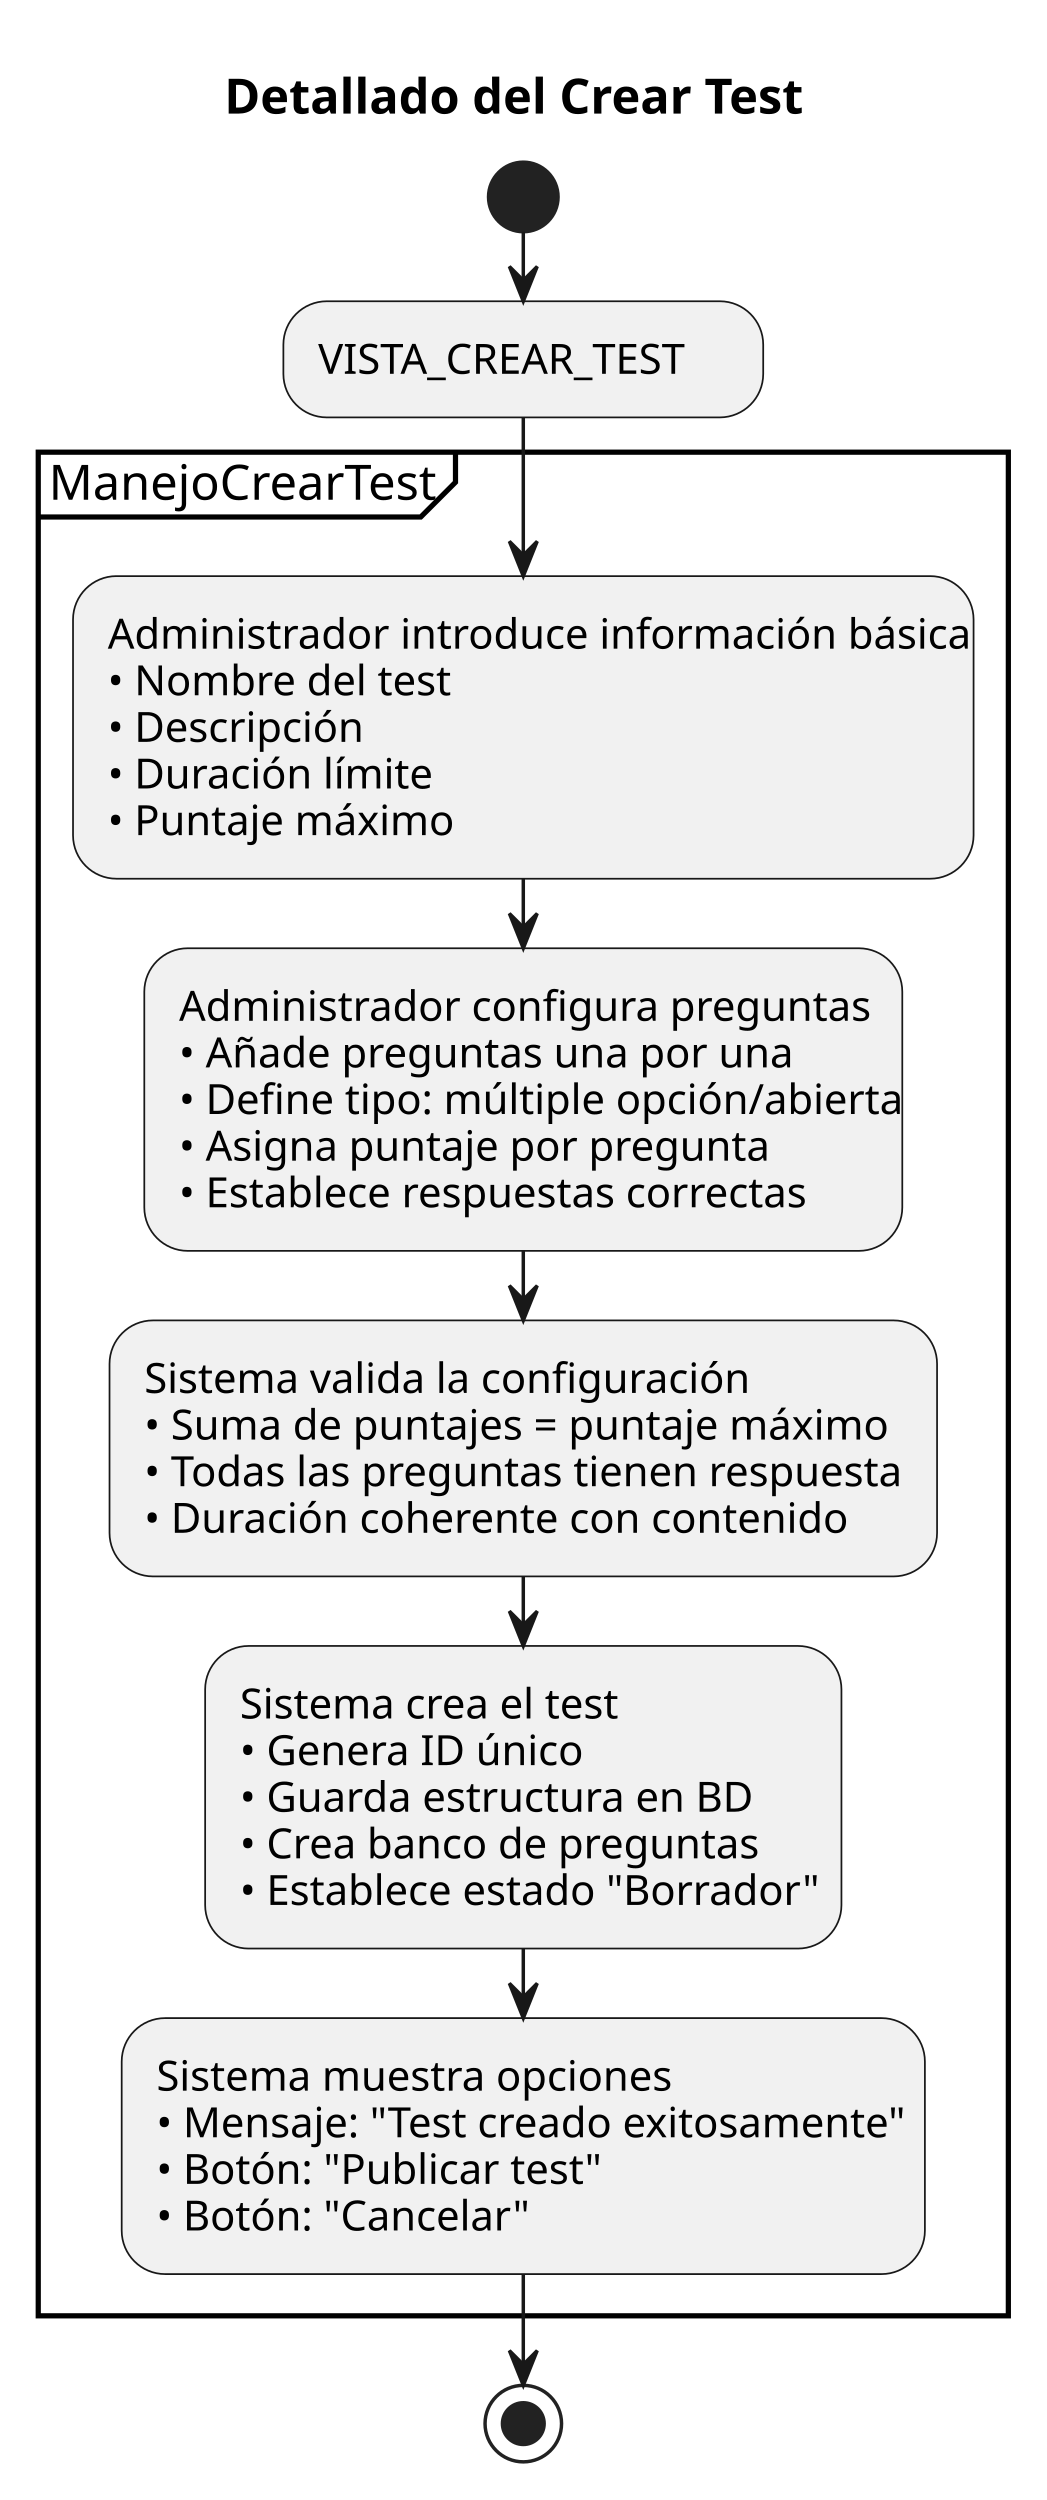
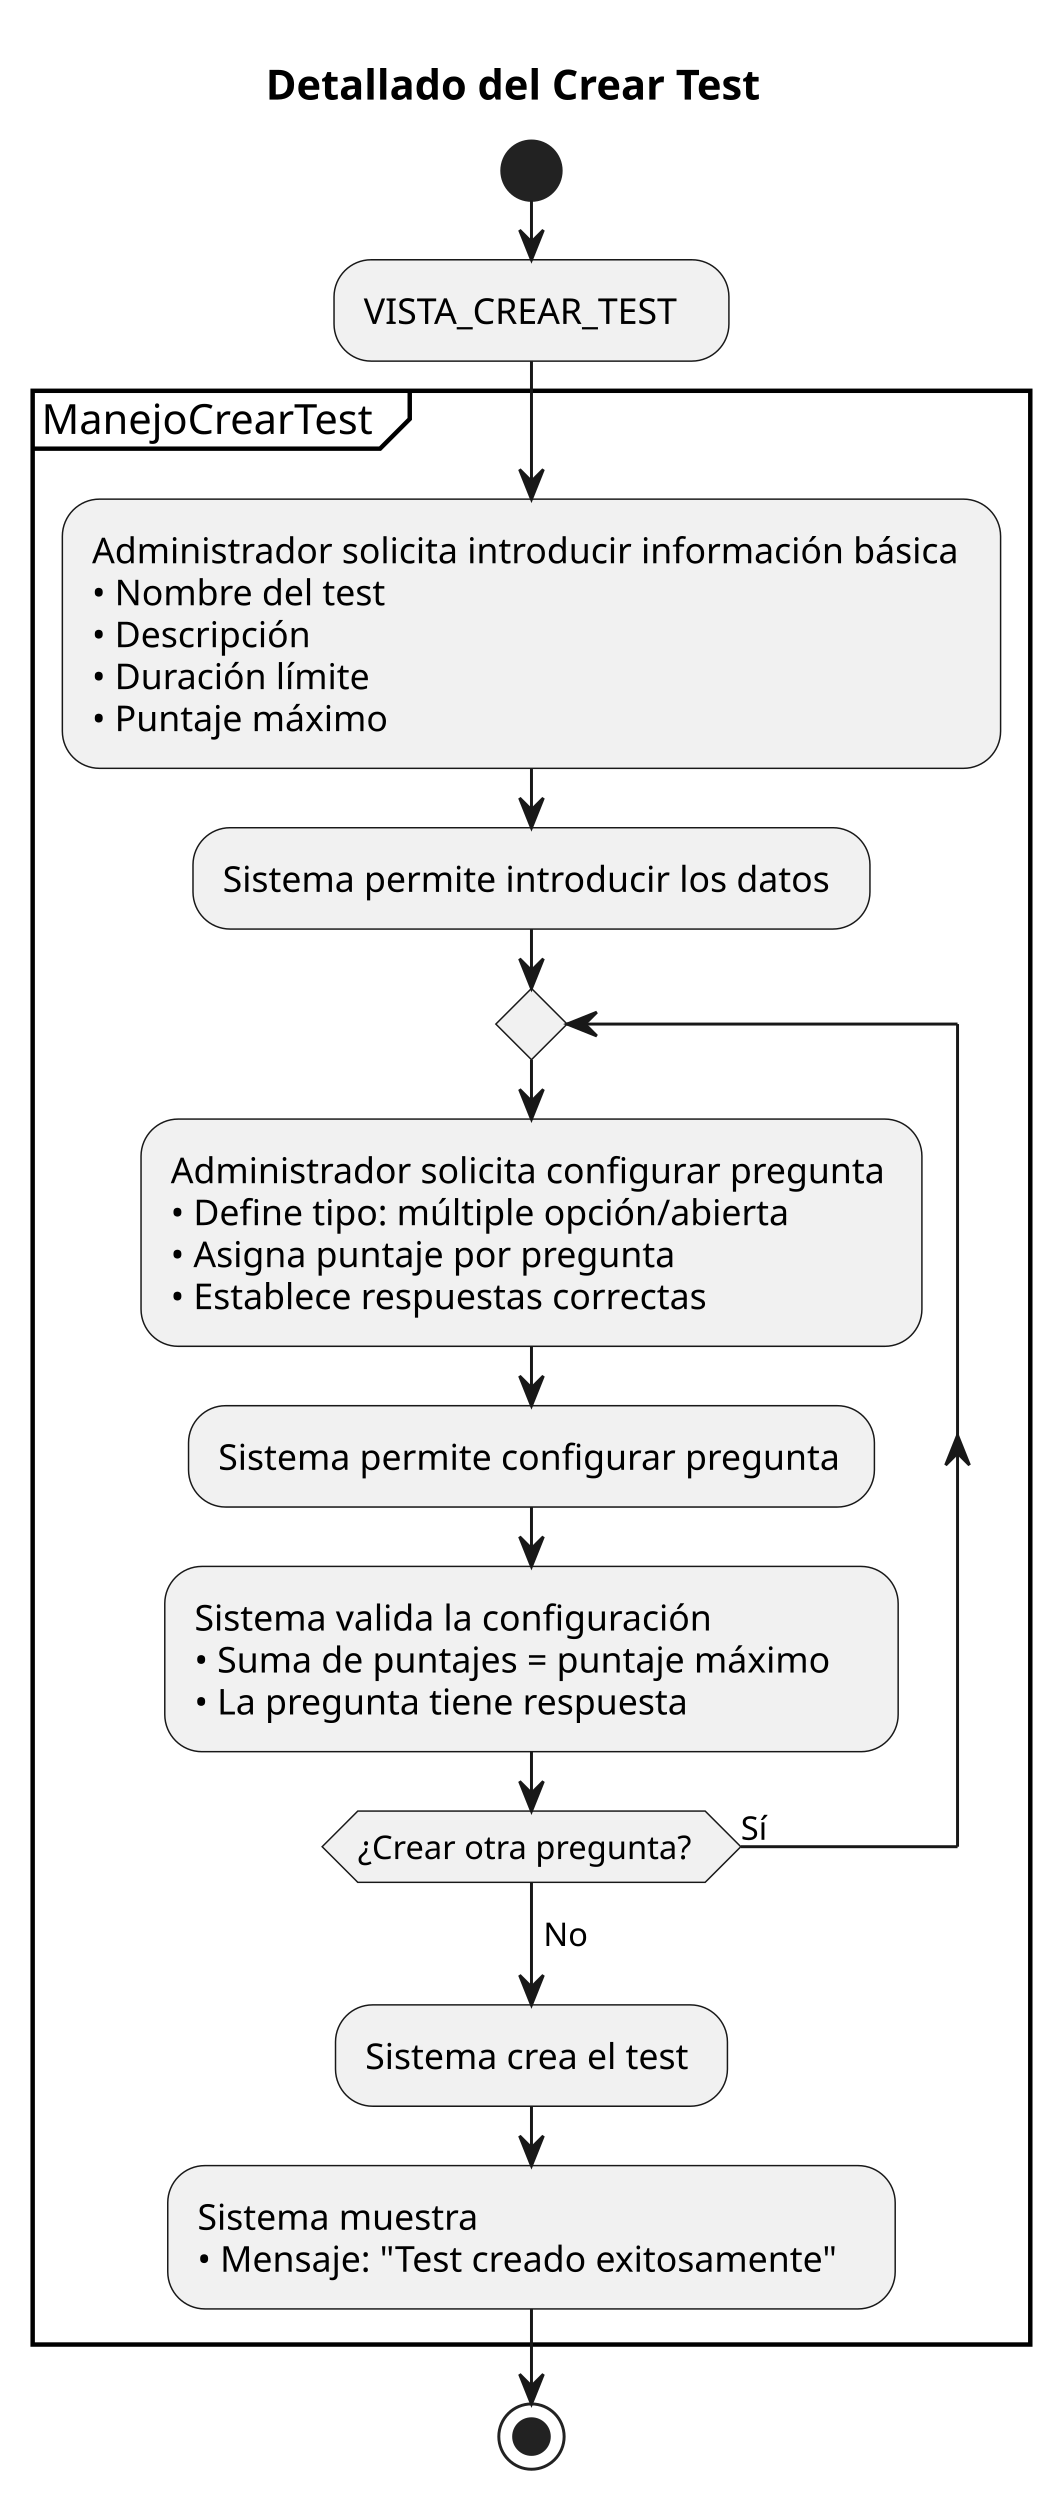
- <svg xmlns="http://www.w3.org/2000/svg" contentStyleType="text/css" height="719px" preserveAspectRatio="none" style="width:301px;height:719px;background:#FFFFFF;" version="1.1" viewBox="0 0 301 719" width="301px" zoomAndPan="magnify">
+ <svg xmlns="http://www.w3.org/2000/svg" contentStyleType="text/css" height="842px" preserveAspectRatio="none" style="width:358px;height:842px;background:#FFFFFF;" version="1.1" viewBox="0 0 358 842" width="358px" zoomAndPan="magnify">
  <defs />
  <g>
-     <text fill="#000000" font-family="sans-serif" font-size="14" font-weight="bold" lengthAdjust="spacing" textLength="169" x="64.5" y="32.674">Detallado del Crear Test</text>
-     <ellipse cx="150.5" cy="56.641" fill="#222222" rx="10" ry="10" style="stroke:#222222;stroke-width:1.0;" />
-     <rect fill="#F1F1F1" height="33.406" rx="12.5" ry="12.5" style="stroke:#181818;stroke-width:0.5;" width="138" x="81.5" y="86.641" />
-     <text fill="#000000" font-family="sans-serif" font-size="12" lengthAdjust="spacing" textLength="118" x="91.5" y="107.504">VISTA_CREAR_TEST</text>
-     <rect fill="none" height="535.984" style="stroke:#000000;stroke-width:1.5;" width="279" x="11" y="130.047" />
-     <path d="M131,130.047 L131,138.688 L121,148.688 L11,148.688 " fill="none" style="stroke:#000000;stroke-width:1.5;" />
-     <text fill="#000000" font-family="sans-serif" font-size="14" lengthAdjust="spacing" textLength="110" x="14" y="143.721">ManejoCrearTest</text>
-     <rect fill="#F1F1F1" height="87.031" rx="12.5" ry="12.5" style="stroke:#181818;stroke-width:0.5;" width="259" x="21" y="165.688" />
-     <text fill="#000000" font-family="sans-serif" font-size="12" lengthAdjust="spacing" textLength="239" x="31" y="186.551">Administrador introduce información básica</text>
-     <text fill="#000000" font-family="sans-serif" font-size="12" lengthAdjust="spacing" textLength="96" x="31" y="199.957">• Nombre del test</text>
-     <text fill="#000000" font-family="sans-serif" font-size="12" lengthAdjust="spacing" textLength="74" x="31" y="213.363">• Descripción</text>
-     <text fill="#000000" font-family="sans-serif" font-size="12" lengthAdjust="spacing" textLength="91" x="31" y="226.769">• Duración límite</text>
-     <text fill="#000000" font-family="sans-serif" font-size="12" lengthAdjust="spacing" textLength="97" x="31" y="240.176">• Puntaje máximo</text>
-     <rect fill="#F1F1F1" height="87.031" rx="12.5" ry="12.5" style="stroke:#181818;stroke-width:0.5;" width="218" x="41.5" y="272.719" />
-     <text fill="#000000" font-family="sans-serif" font-size="12" lengthAdjust="spacing" textLength="190" x="51.5" y="293.582">Administrador configura preguntas</text>
-     <text fill="#000000" font-family="sans-serif" font-size="12" lengthAdjust="spacing" textLength="171" x="51.5" y="306.988">• Añade preguntas una por una</text>
-     <text fill="#000000" font-family="sans-serif" font-size="12" lengthAdjust="spacing" textLength="198" x="51.5" y="320.394">• Define tipo: múltiple opción/abierta</text>
-     <text fill="#000000" font-family="sans-serif" font-size="12" lengthAdjust="spacing" textLength="163" x="51.5" y="333.801">• Asigna puntaje por pregunta</text>
-     <text fill="#000000" font-family="sans-serif" font-size="12" lengthAdjust="spacing" textLength="183" x="51.5" y="347.207">• Establece respuestas correctas</text>
-     <rect fill="#F1F1F1" height="73.625" rx="12.5" ry="12.5" style="stroke:#181818;stroke-width:0.5;" width="238" x="31.5" y="379.75" />
-     <text fill="#000000" font-family="sans-serif" font-size="12" lengthAdjust="spacing" textLength="171" x="41.5" y="400.613">Sistema valida la configuración</text>
-     <text fill="#000000" font-family="sans-serif" font-size="12" lengthAdjust="spacing" textLength="210" x="41.5" y="414.019">• Suma de puntajes = puntaje máximo</text>
-     <text fill="#000000" font-family="sans-serif" font-size="12" lengthAdjust="spacing" textLength="218" x="41.5" y="427.426">• Todas las preguntas tienen respuesta</text>
-     <text fill="#000000" font-family="sans-serif" font-size="12" lengthAdjust="spacing" textLength="196" x="41.5" y="440.832">• Duración coherente con contenido</text>
-     <rect fill="#F1F1F1" height="87.031" rx="12.5" ry="12.5" style="stroke:#181818;stroke-width:0.5;" width="183" x="59" y="473.375" />
-     <text fill="#000000" font-family="sans-serif" font-size="12" lengthAdjust="spacing" textLength="109" x="69" y="494.238">Sistema crea el test</text>
-     <text fill="#000000" font-family="sans-serif" font-size="12" lengthAdjust="spacing" textLength="97" x="69" y="507.644">• Genera ID único</text>
-     <text fill="#000000" font-family="sans-serif" font-size="12" lengthAdjust="spacing" textLength="144" x="69" y="521.051">• Guarda estructura en BD</text>
-     <text fill="#000000" font-family="sans-serif" font-size="12" lengthAdjust="spacing" textLength="148" x="69" y="534.457">• Crea banco de preguntas</text>
-     <text fill="#000000" font-family="sans-serif" font-size="12" lengthAdjust="spacing" textLength="163" x="69" y="547.863">• Establece estado "Borrador"</text>
-     <rect fill="#F1F1F1" height="73.625" rx="12.5" ry="12.5" style="stroke:#181818;stroke-width:0.5;" width="231" x="35" y="580.406" />
-     <text fill="#000000" font-family="sans-serif" font-size="12" lengthAdjust="spacing" textLength="149" x="45" y="601.269">Sistema muestra opciones</text>
-     <text fill="#000000" font-family="sans-serif" font-size="12" lengthAdjust="spacing" textLength="211" x="45" y="614.676">• Mensaje: "Test creado exitosamente"</text>
-     <text fill="#000000" font-family="sans-serif" font-size="12" lengthAdjust="spacing" textLength="122" x="45" y="628.082">• Botón: "Publicar test"</text>
-     <text fill="#000000" font-family="sans-serif" font-size="12" lengthAdjust="spacing" textLength="104" x="45" y="641.488">• Botón: "Cancelar"</text>
-     <ellipse cx="150.5" cy="697.031" fill="none" rx="11" ry="11" style="stroke:#222222;stroke-width:1.0;" />
-     <ellipse cx="150.5" cy="697.031" fill="#222222" rx="6" ry="6" style="stroke:#222222;stroke-width:1.0;" />
-     <line style="stroke:#181818;stroke-width:1.0;" x1="150.5" x2="150.5" y1="66.641" y2="86.641" />
-     <polygon fill="#181818" points="146.5,76.641,150.5,86.641,154.5,76.641,150.5,80.641" style="stroke:#181818;stroke-width:1.0;" />
-     <line style="stroke:#181818;stroke-width:1.0;" x1="150.5" x2="150.5" y1="252.719" y2="272.719" />
-     <polygon fill="#181818" points="146.5,262.719,150.5,272.719,154.5,262.719,150.5,266.719" style="stroke:#181818;stroke-width:1.0;" />
-     <line style="stroke:#181818;stroke-width:1.0;" x1="150.5" x2="150.5" y1="359.75" y2="379.75" />
-     <polygon fill="#181818" points="146.5,369.75,150.5,379.75,154.5,369.75,150.5,373.75" style="stroke:#181818;stroke-width:1.0;" />
-     <line style="stroke:#181818;stroke-width:1.0;" x1="150.5" x2="150.5" y1="453.375" y2="473.375" />
-     <polygon fill="#181818" points="146.5,463.375,150.5,473.375,154.5,463.375,150.5,467.375" style="stroke:#181818;stroke-width:1.0;" />
-     <line style="stroke:#181818;stroke-width:1.0;" x1="150.5" x2="150.5" y1="560.406" y2="580.406" />
-     <polygon fill="#181818" points="146.5,570.406,150.5,580.406,154.5,570.406,150.5,574.406" style="stroke:#181818;stroke-width:1.0;" />
-     <line style="stroke:#181818;stroke-width:1.0;" x1="150.5" x2="150.5" y1="120.047" y2="165.688" />
-     <polygon fill="#181818" points="146.5,155.688,150.5,165.688,154.5,155.688,150.5,159.688" style="stroke:#181818;stroke-width:1.0;" />
-     <line style="stroke:#181818;stroke-width:1.0;" x1="150.5" x2="150.5" y1="654.031" y2="686.031" />
-     <polygon fill="#181818" points="146.5,676.031,150.5,686.031,154.5,676.031,150.5,680.031" style="stroke:#181818;stroke-width:1.0;" />
+     <text fill="#000000" font-family="sans-serif" font-size="14" font-weight="bold" lengthAdjust="spacing" textLength="176" x="89.5" y="33.535">Detallado del Crear Test</text>
+     <ellipse cx="179" cy="57.488" fill="#222222" rx="10" ry="10" style="stroke:#222222;stroke-width:1.0;" />
+     <rect fill="#F1F1F1" height="34.133" rx="12.5" ry="12.5" style="stroke:#181818;stroke-width:0.5;" width="133" x="112.5" y="87.488" />
+     <text fill="#000000" font-family="sans-serif" font-size="12" lengthAdjust="spacing" textLength="113" x="122.5" y="109.09">VISTA_CREAR_TEST</text>
+     <rect fill="none" height="658.021" style="stroke:#000000;stroke-width:1.5;" width="336" x="11" y="131.621" />
+     <path d="M138,131.621 L138,141.109 L128,151.109 L11,151.109 " fill="none" style="stroke:#000000;stroke-width:1.5;" />
+     <text fill="#000000" font-family="sans-serif" font-size="14" lengthAdjust="spacing" textLength="117" x="14" y="146.156">ManejoCrearTest</text>
+     <rect fill="#F1F1F1" height="90.664" rx="12.5" ry="12.5" style="stroke:#181818;stroke-width:0.5;" width="316" x="21" y="168.109" />
+     <text fill="#000000" font-family="sans-serif" font-size="12" lengthAdjust="spacing" textLength="296" x="31" y="189.711">Administrador solicita introducir información básica</text>
+     <text fill="#000000" font-family="sans-serif" font-size="12" lengthAdjust="spacing" textLength="105" x="31" y="203.844">• Nombre del test</text>
+     <text fill="#000000" font-family="sans-serif" font-size="12" lengthAdjust="spacing" textLength="78" x="31" y="217.977">• Descripción</text>
+     <text fill="#000000" font-family="sans-serif" font-size="12" lengthAdjust="spacing" textLength="97" x="31" y="232.109">• Duración límite</text>
+     <text fill="#000000" font-family="sans-serif" font-size="12" lengthAdjust="spacing" textLength="104" x="31" y="246.242">• Puntaje máximo</text>
+     <rect fill="#F1F1F1" height="34.133" rx="12.5" ry="12.5" style="stroke:#181818;stroke-width:0.5;" width="228" x="65" y="278.773" />
+     <text fill="#000000" font-family="sans-serif" font-size="12" lengthAdjust="spacing" textLength="208" x="75" y="300.375">Sistema permite introducir los datos</text>
+     <rect fill="#F1F1F1" height="76.531" rx="12.5" ry="12.5" style="stroke:#181818;stroke-width:0.5;" width="263" x="47.5" y="376.906" />
+     <text fill="#000000" font-family="sans-serif" font-size="12" lengthAdjust="spacing" textLength="243" x="57.5" y="398.508">Administrador solicita configurar pregunta</text>
+     <text fill="#000000" font-family="sans-serif" font-size="12" lengthAdjust="spacing" textLength="217" x="57.5" y="412.641">• Define tipo: múltiple opción/abierta</text>
+     <text fill="#000000" font-family="sans-serif" font-size="12" lengthAdjust="spacing" textLength="177" x="57.5" y="426.773">• Asigna puntaje por pregunta</text>
+     <text fill="#000000" font-family="sans-serif" font-size="12" lengthAdjust="spacing" textLength="190" x="57.5" y="440.906">• Establece respuestas correctas</text>
+     <rect fill="#F1F1F1" height="34.133" rx="12.5" ry="12.5" style="stroke:#181818;stroke-width:0.5;" width="231" x="63.5" y="473.438" />
+     <text fill="#000000" font-family="sans-serif" font-size="12" lengthAdjust="spacing" textLength="211" x="73.5" y="495.039">Sistema permite configurar pregunta</text>
+     <rect fill="#F1F1F1" height="62.398" rx="12.5" ry="12.5" style="stroke:#181818;stroke-width:0.5;" width="247" x="55.5" y="527.57" />
+     <text fill="#000000" font-family="sans-serif" font-size="12" lengthAdjust="spacing" textLength="176" x="65.5" y="549.172">Sistema valida la configuración</text>
+     <text fill="#000000" font-family="sans-serif" font-size="12" lengthAdjust="spacing" textLength="227" x="65.5" y="563.305">• Suma de puntajes = puntaje máximo</text>
+     <text fill="#000000" font-family="sans-serif" font-size="12" lengthAdjust="spacing" textLength="173" x="65.5" y="577.438">• La pregunta tiene respuesta</text>
+     <polygon fill="#F1F1F1" points="179,332.906,191,344.906,179,356.906,167,344.906,179,332.906" style="stroke:#181818;stroke-width:0.5;" />
+     <polygon fill="#F1F1F1" points="120.5,609.969,237.5,609.969,249.5,621.969,237.5,633.969,120.5,633.969,108.5,621.969,120.5,609.969" style="stroke:#181818;stroke-width:0.5;" />
+     <text fill="#000000" font-family="sans-serif" font-size="11" lengthAdjust="spacing" textLength="117" x="120.5" y="626.126">¿Crear otra pregunta?</text>
+     <text fill="#000000" font-family="sans-serif" font-size="11" lengthAdjust="spacing" textLength="9" x="249.5" y="619.648">Sí</text>
+     <rect fill="#F1F1F1" height="34.133" rx="12.5" ry="12.5" style="stroke:#181818;stroke-width:0.5;" width="132" x="113" y="675.244" />
+     <text fill="#000000" font-family="sans-serif" font-size="12" lengthAdjust="spacing" textLength="112" x="123" y="696.846">Sistema crea el test</text>
+     <rect fill="#F1F1F1" height="48.266" rx="12.5" ry="12.5" style="stroke:#181818;stroke-width:0.5;" width="245" x="56.5" y="729.377" />
+     <text fill="#000000" font-family="sans-serif" font-size="12" lengthAdjust="spacing" textLength="95" x="66.5" y="750.979">Sistema muestra</text>
+     <text fill="#000000" font-family="sans-serif" font-size="12" lengthAdjust="spacing" textLength="225" x="66.5" y="765.111">• Mensaje: "Test creado exitosamente"</text>
+     <ellipse cx="179" cy="820.643" fill="none" rx="11" ry="11" style="stroke:#222222;stroke-width:1.0;" />
+     <ellipse cx="179" cy="820.643" fill="#222222" rx="6" ry="6" style="stroke:#222222;stroke-width:1.0;" />
+     <line style="stroke:#181818;stroke-width:1.0;" x1="179" x2="179" y1="67.488" y2="87.488" />
+     <polygon fill="#181818" points="175,77.488,179,87.488,183,77.488,179,81.488" style="stroke:#181818;stroke-width:1.0;" />
+     <line style="stroke:#181818;stroke-width:1.0;" x1="179" x2="179" y1="258.773" y2="278.773" />
+     <polygon fill="#181818" points="175,268.773,179,278.773,183,268.773,179,272.773" style="stroke:#181818;stroke-width:1.0;" />
+     <line style="stroke:#181818;stroke-width:1.0;" x1="179" x2="179" y1="453.438" y2="473.438" />
+     <polygon fill="#181818" points="175,463.438,179,473.438,183,463.438,179,467.438" style="stroke:#181818;stroke-width:1.0;" />
+     <line style="stroke:#181818;stroke-width:1.0;" x1="179" x2="179" y1="507.57" y2="527.57" />
+     <polygon fill="#181818" points="175,517.57,179,527.57,183,517.57,179,521.57" style="stroke:#181818;stroke-width:1.0;" />
+     <line style="stroke:#181818;stroke-width:1.0;" x1="179" x2="179" y1="356.906" y2="376.906" />
+     <polygon fill="#181818" points="175,366.906,179,376.906,183,366.906,179,370.906" style="stroke:#181818;stroke-width:1.0;" />
+     <line style="stroke:#181818;stroke-width:1.0;" x1="249.5" x2="322.5" y1="621.969" y2="621.969" />
+     <polygon fill="#181818" points="318.5,493.438,322.5,483.438,326.5,493.438,322.5,489.438" style="stroke:#181818;stroke-width:1.0;" />
+     <line style="stroke:#181818;stroke-width:1.0;" x1="322.5" x2="322.5" y1="344.906" y2="621.969" />
+     <line style="stroke:#181818;stroke-width:1.0;" x1="322.5" x2="191" y1="344.906" y2="344.906" />
+     <polygon fill="#181818" points="201,340.906,191,344.906,201,348.906,197,344.906" style="stroke:#181818;stroke-width:1.0;" />
+     <line style="stroke:#181818;stroke-width:1.0;" x1="179" x2="179" y1="589.969" y2="609.969" />
+     <polygon fill="#181818" points="175,599.969,179,609.969,183,599.969,179,603.969" style="stroke:#181818;stroke-width:1.0;" />
+     <line style="stroke:#181818;stroke-width:1.0;" x1="179" x2="179" y1="312.906" y2="332.906" />
+     <polygon fill="#181818" points="175,322.906,179,332.906,183,322.906,179,326.906" style="stroke:#181818;stroke-width:1.0;" />
+     <line style="stroke:#181818;stroke-width:1.0;" x1="179" x2="179" y1="633.969" y2="675.244" />
+     <polygon fill="#181818" points="175,665.244,179,675.244,183,665.244,179,669.244" style="stroke:#181818;stroke-width:1.0;" />
+     <text fill="#000000" font-family="sans-serif" font-size="11" lengthAdjust="spacing" textLength="15" x="183" y="655.424">No</text>
+     <line style="stroke:#181818;stroke-width:1.0;" x1="179" x2="179" y1="709.377" y2="729.377" />
+     <polygon fill="#181818" points="175,719.377,179,729.377,183,719.377,179,723.377" style="stroke:#181818;stroke-width:1.0;" />
+     <line style="stroke:#181818;stroke-width:1.0;" x1="179" x2="179" y1="121.621" y2="168.109" />
+     <polygon fill="#181818" points="175,158.109,179,168.109,183,158.109,179,162.109" style="stroke:#181818;stroke-width:1.0;" />
+     <line style="stroke:#181818;stroke-width:1.0;" x1="179" x2="179" y1="777.643" y2="809.643" />
+     <polygon fill="#181818" points="175,799.643,179,809.643,183,799.643,179,803.643" style="stroke:#181818;stroke-width:1.0;" />
  </g>
</svg>
